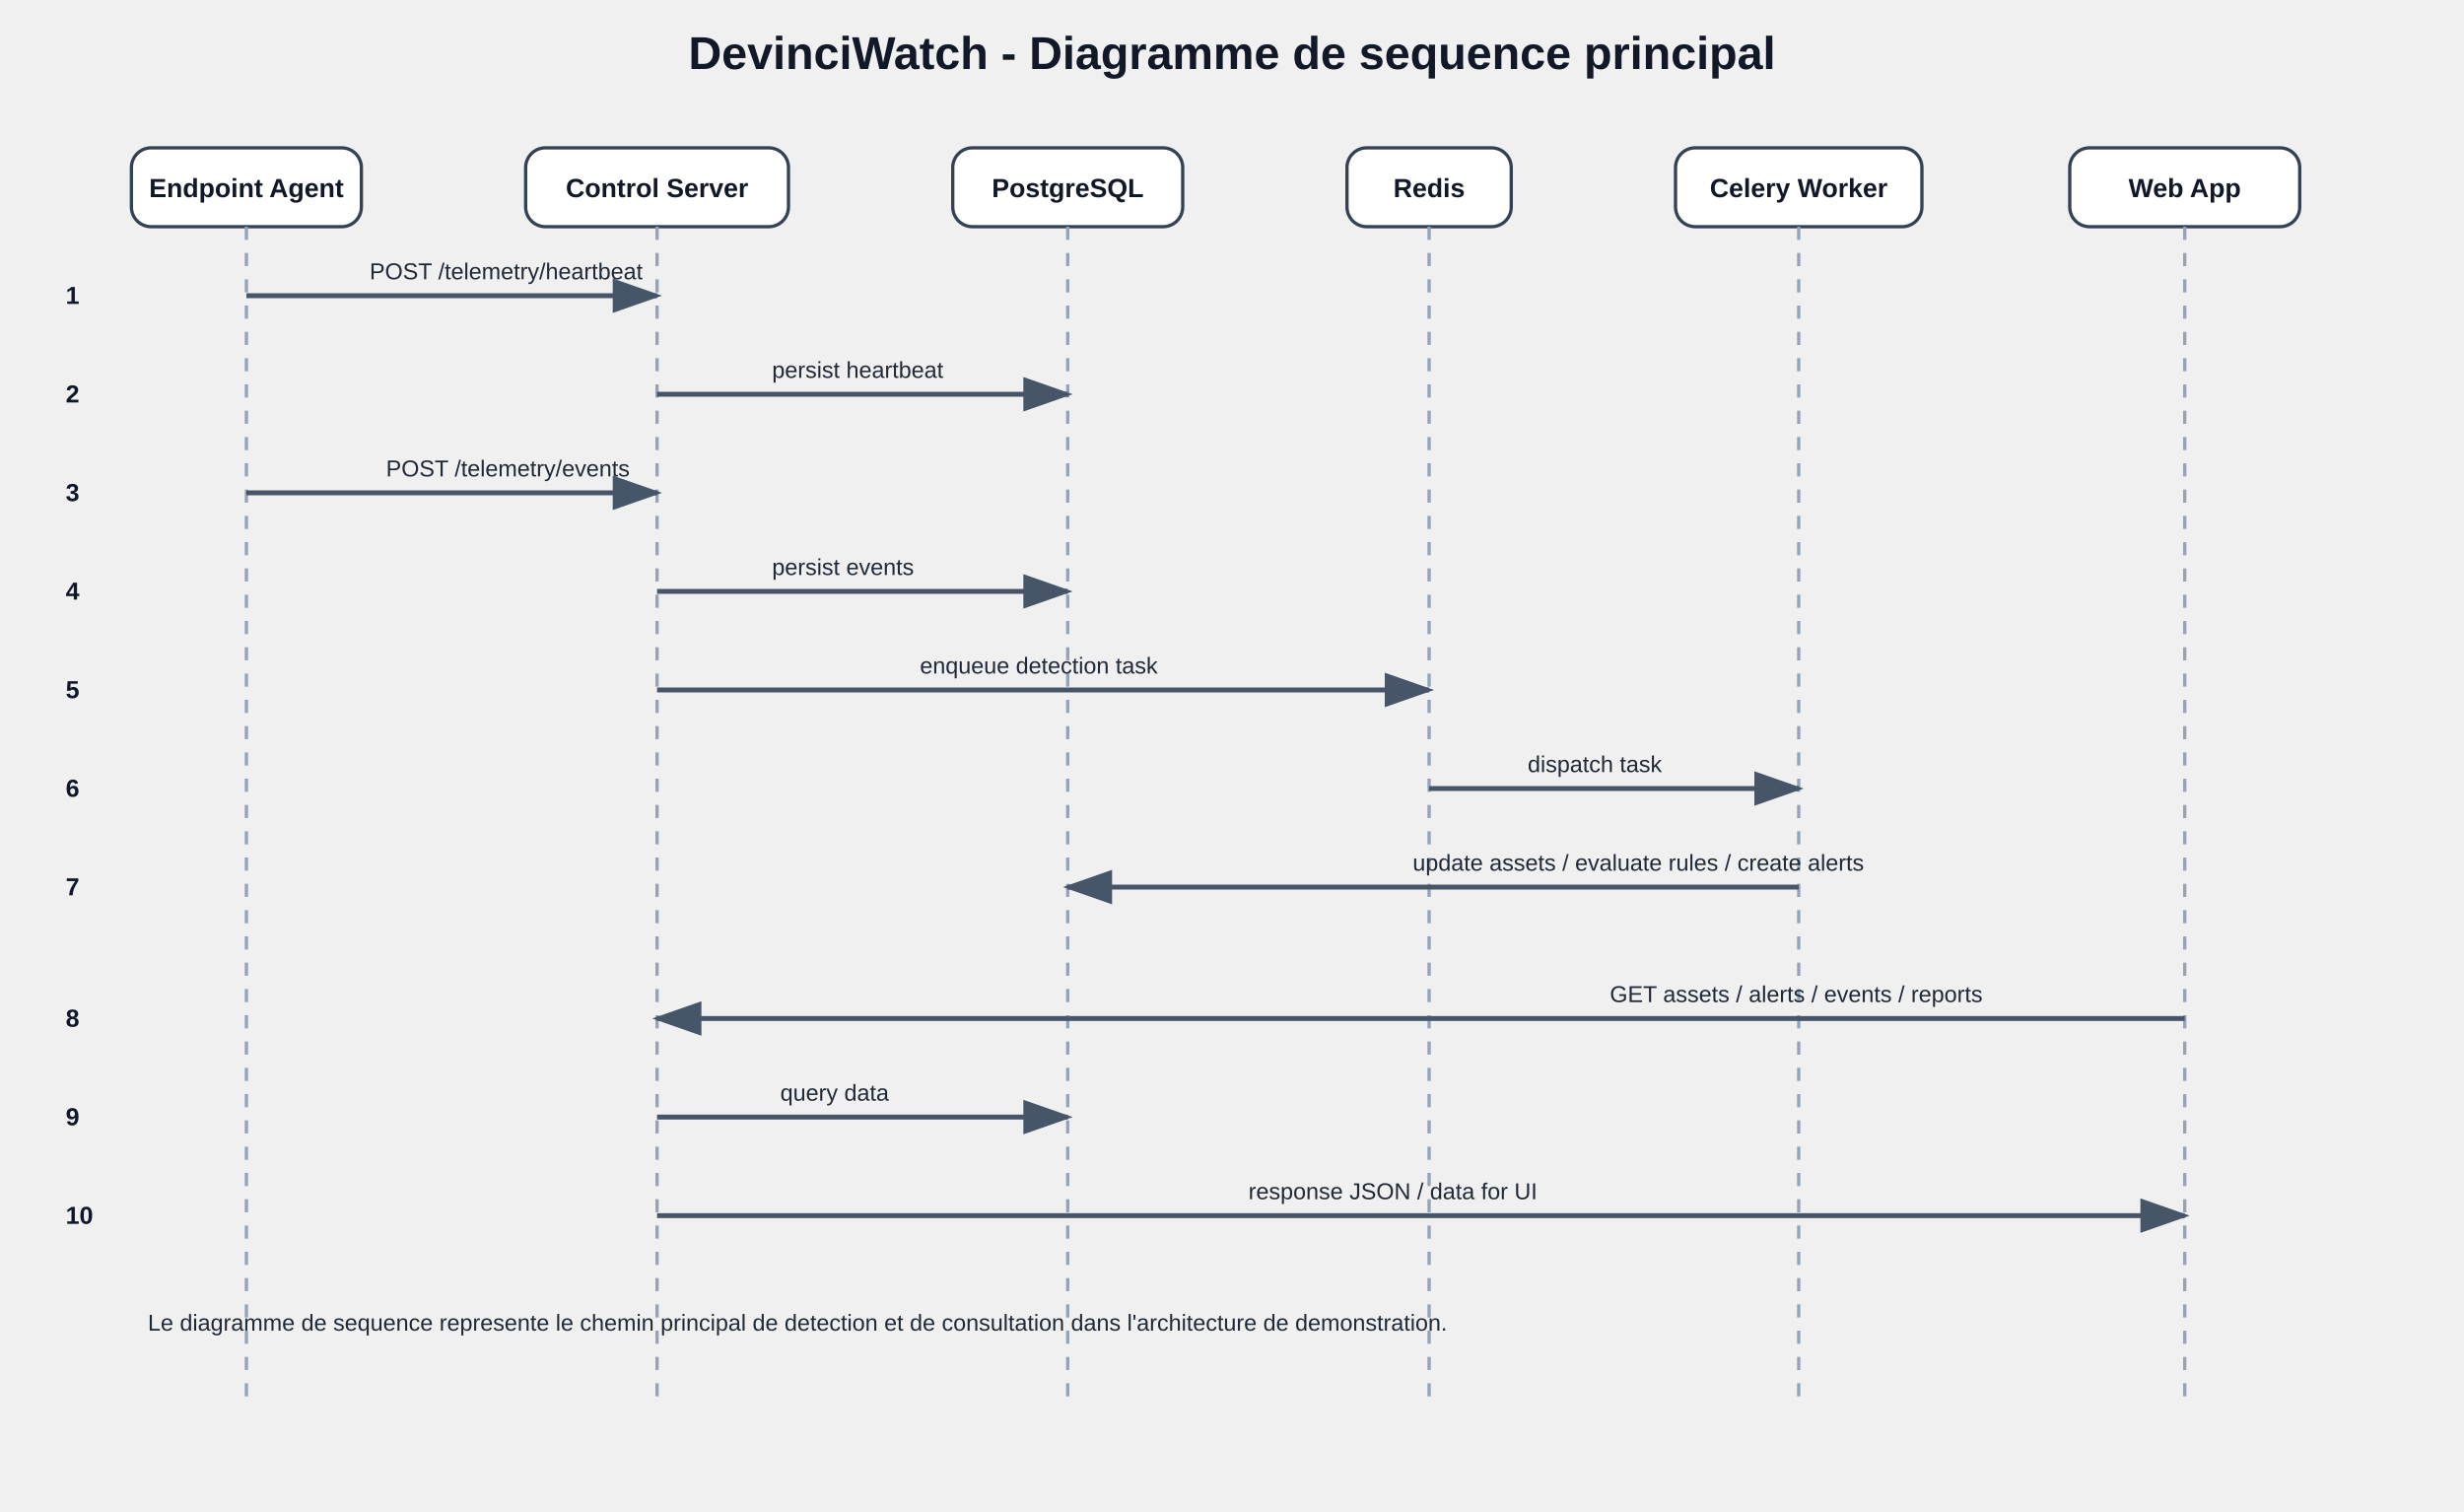
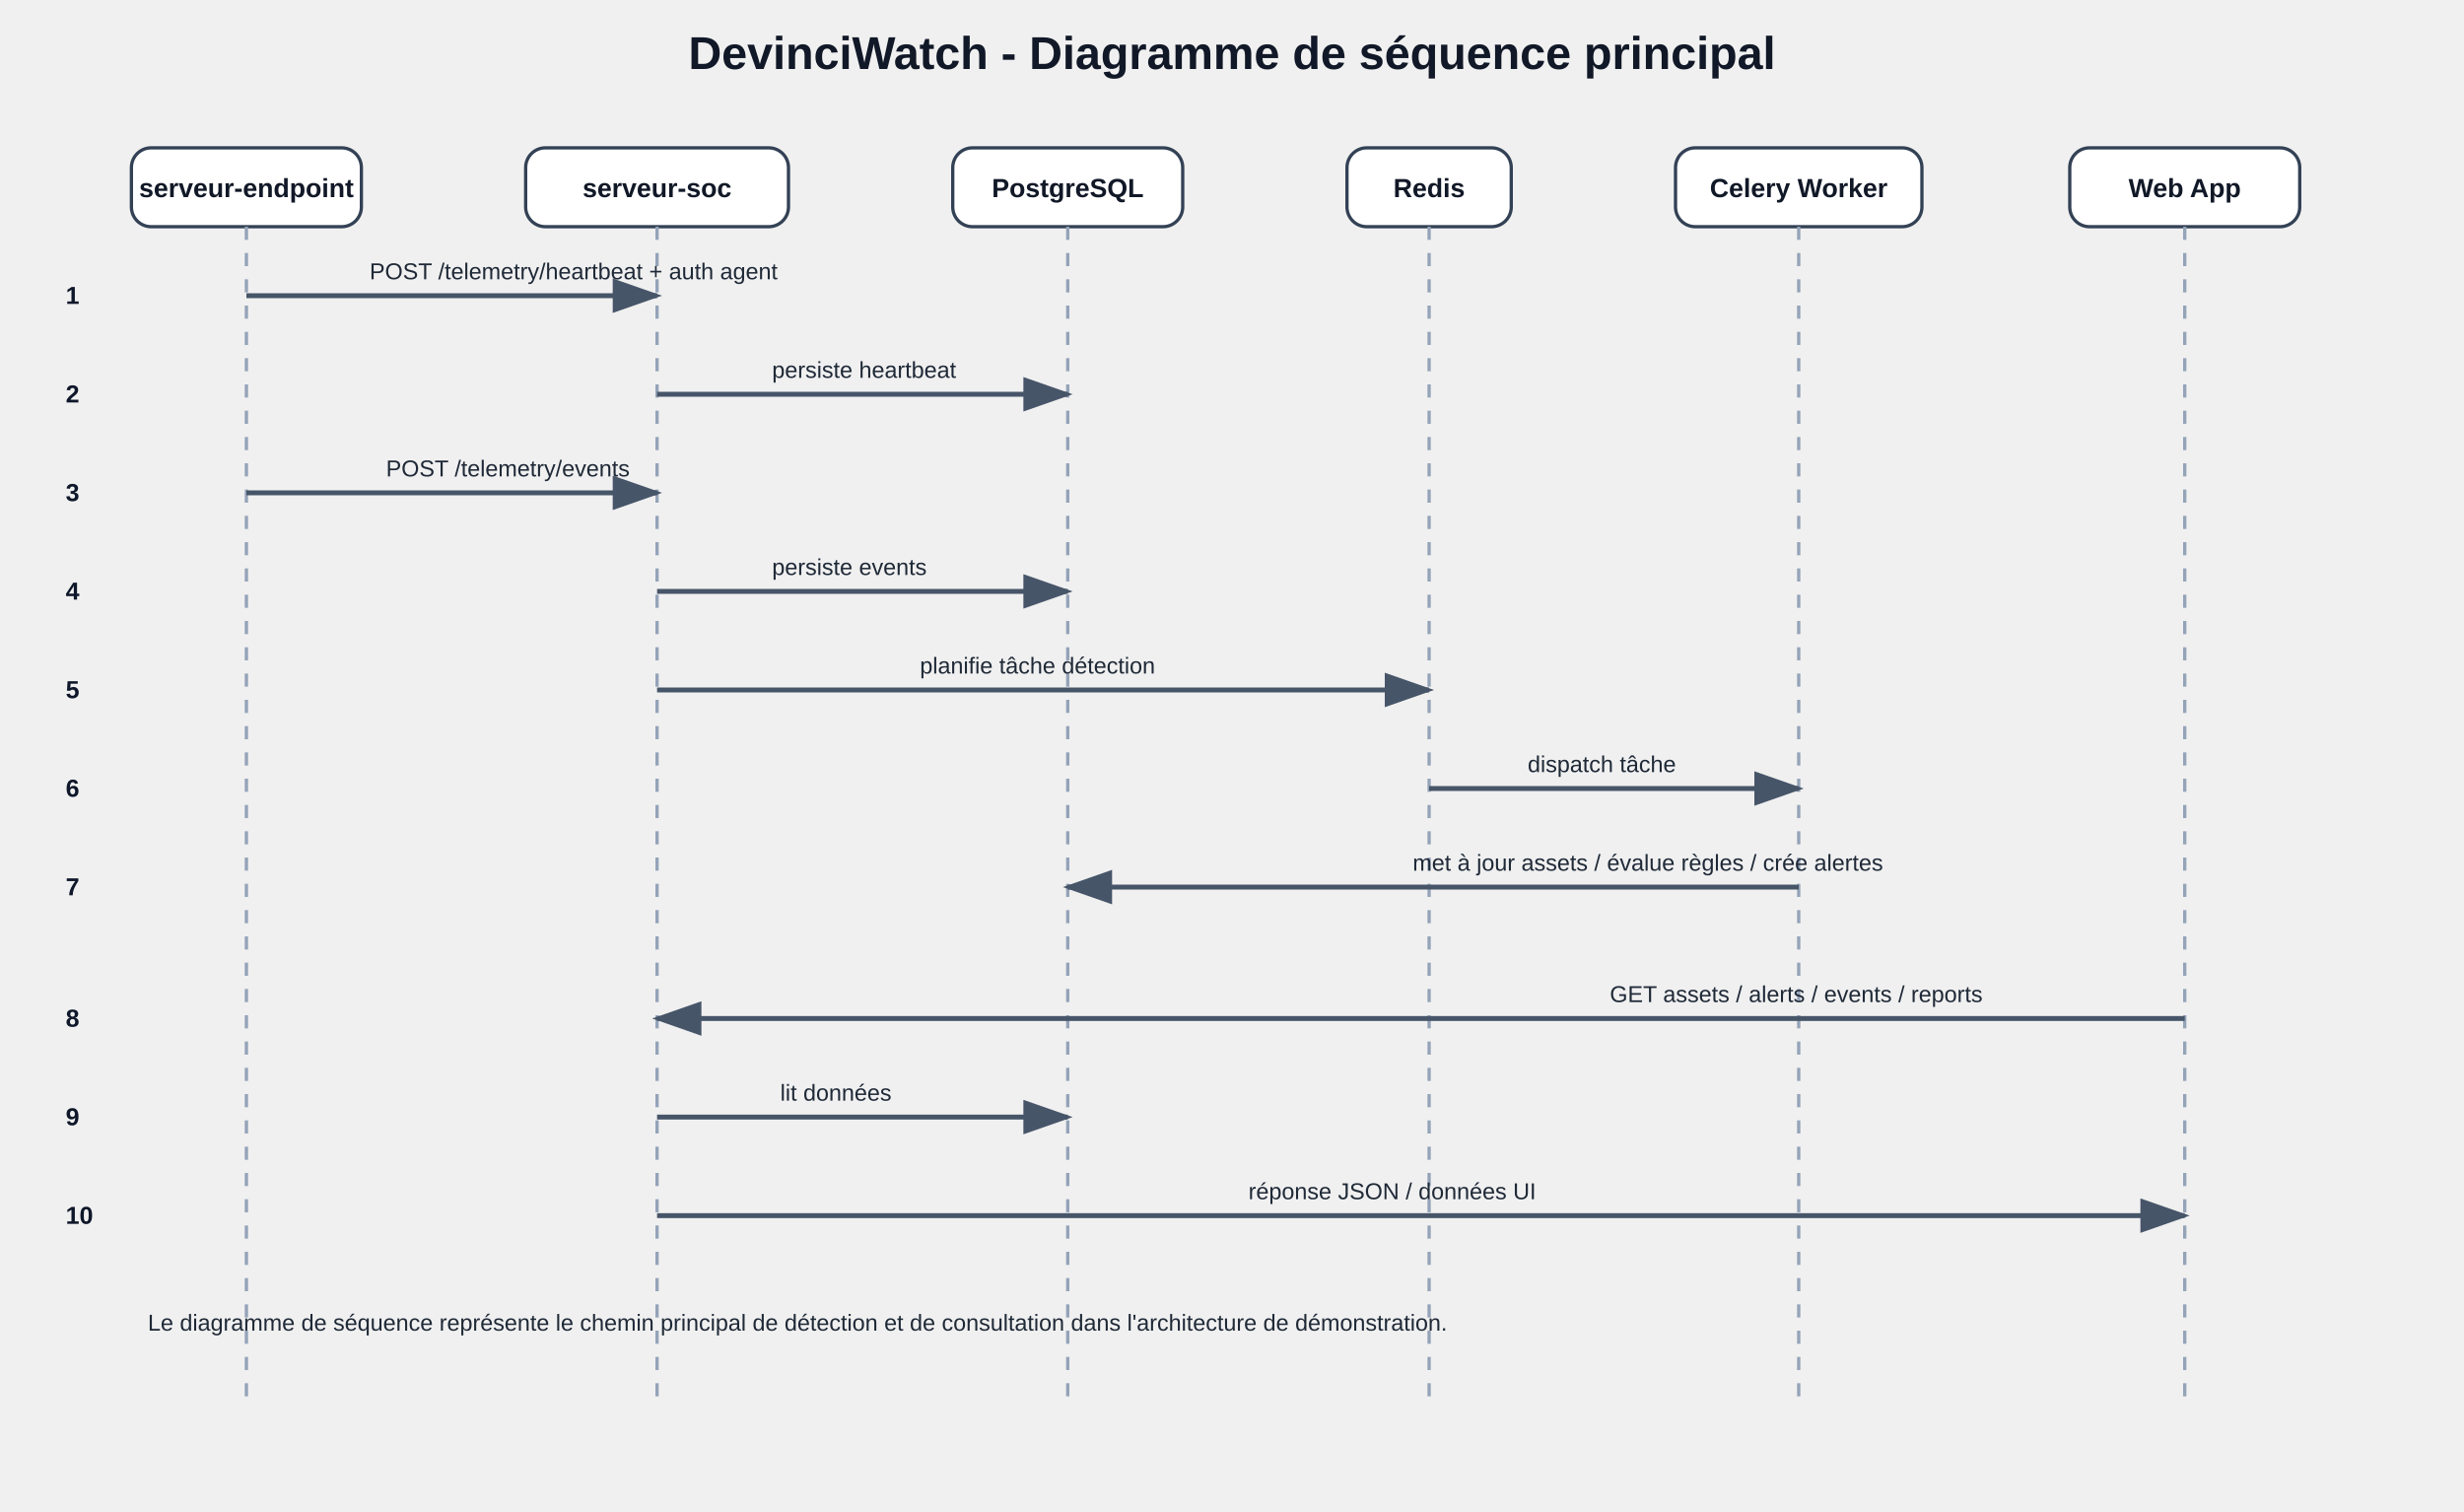
<svg xmlns="http://www.w3.org/2000/svg" width="1500" height="920" viewBox="0 0 1500 920">
  <defs>
    <style>
      .title { font: 700 28px Arial, sans-serif; fill: #111827; }
      .actor { fill: #ffffff; stroke: #334155; stroke-width: 2; rx: 12; ry: 12; }
      .lifeline { stroke: #94a3b8; stroke-width: 2; stroke-dasharray: 8 8; }
      .msg { stroke: #475569; stroke-width: 3; fill: none; marker-end: url(#arrowhead); }
      .label { font: 700 16px Arial, sans-serif; fill: #111827; text-anchor: middle; }
      .msglabel { font: 14px Arial, sans-serif; fill: #1f2937; }
      .step { font: 700 15px Arial, sans-serif; fill: #0f172a; }
    </style>
    <marker id="arrowhead" markerWidth="10" markerHeight="7" refX="9" refY="3.5" orient="auto">
      <polygon points="0 0, 10 3.5, 0 7" fill="#475569" />
    </marker>
  </defs>
-   <text x="750" y="42" class="title" text-anchor="middle">DevinciWatch - Diagramme de sequence principal</text>
+   <text x="750" y="42" class="title" text-anchor="middle">DevinciWatch - Diagramme de séquence principal</text>
  <rect x="80" y="90" width="140" height="48" class="actor" />
-   <text x="150" y="120" class="label">Endpoint Agent</text>
+   <text x="150" y="120" class="label">serveur-endpoint</text>
  <line x1="150" y1="138" x2="150" y2="850" class="lifeline" />
  <rect x="320" y="90" width="160" height="48" class="actor" />
-   <text x="400" y="120" class="label">Control Server</text>
+   <text x="400" y="120" class="label">serveur-soc</text>
  <line x1="400" y1="138" x2="400" y2="850" class="lifeline" />
  <rect x="580" y="90" width="140" height="48" class="actor" />
  <text x="650" y="120" class="label">PostgreSQL</text>
  <line x1="650" y1="138" x2="650" y2="850" class="lifeline" />
  <rect x="820" y="90" width="100" height="48" class="actor" />
  <text x="870" y="120" class="label">Redis</text>
  <line x1="870" y1="138" x2="870" y2="850" class="lifeline" />
  <rect x="1020" y="90" width="150" height="48" class="actor" />
  <text x="1095" y="120" class="label">Celery Worker</text>
  <line x1="1095" y1="138" x2="1095" y2="850" class="lifeline" />
  <rect x="1260" y="90" width="140" height="48" class="actor" />
  <text x="1330" y="120" class="label">Web App</text>
  <line x1="1330" y1="138" x2="1330" y2="850" class="lifeline" />
  <text x="40" y="185" class="step">1</text>
  <line x1="150" y1="180" x2="400" y2="180" class="msg" />
-   <text x="225" y="170" class="msglabel">POST /telemetry/heartbeat</text>
+   <text x="225" y="170" class="msglabel">POST /telemetry/heartbeat + auth agent</text>
  <text x="40" y="245" class="step">2</text>
  <line x1="400" y1="240" x2="650" y2="240" class="msg" />
-   <text x="470" y="230" class="msglabel">persist heartbeat</text>
+   <text x="470" y="230" class="msglabel">persiste heartbeat</text>
  <text x="40" y="305" class="step">3</text>
  <line x1="150" y1="300" x2="400" y2="300" class="msg" />
  <text x="235" y="290" class="msglabel">POST /telemetry/events</text>
  <text x="40" y="365" class="step">4</text>
  <line x1="400" y1="360" x2="650" y2="360" class="msg" />
-   <text x="470" y="350" class="msglabel">persist events</text>
+   <text x="470" y="350" class="msglabel">persiste events</text>
  <text x="40" y="425" class="step">5</text>
  <line x1="400" y1="420" x2="870" y2="420" class="msg" />
-   <text x="560" y="410" class="msglabel">enqueue detection task</text>
+   <text x="560" y="410" class="msglabel">planifie tâche détection</text>
  <text x="40" y="485" class="step">6</text>
  <line x1="870" y1="480" x2="1095" y2="480" class="msg" />
-   <text x="930" y="470" class="msglabel">dispatch task</text>
+   <text x="930" y="470" class="msglabel">dispatch tâche</text>
  <text x="40" y="545" class="step">7</text>
  <line x1="1095" y1="540" x2="650" y2="540" class="msg" />
-   <text x="860" y="530" class="msglabel">update assets / evaluate rules / create alerts</text>
+   <text x="860" y="530" class="msglabel">met à jour assets / évalue règles / crée alertes</text>
  <text x="40" y="625" class="step">8</text>
  <line x1="1330" y1="620" x2="400" y2="620" class="msg" />
  <text x="980" y="610" class="msglabel">GET assets / alerts / events / reports</text>
  <text x="40" y="685" class="step">9</text>
  <line x1="400" y1="680" x2="650" y2="680" class="msg" />
-   <text x="475" y="670" class="msglabel">query data</text>
+   <text x="475" y="670" class="msglabel">lit données</text>
  <text x="40" y="745" class="step">10</text>
  <line x1="400" y1="740" x2="1330" y2="740" class="msg" />
-   <text x="760" y="730" class="msglabel">response JSON / data for UI</text>
-   <text x="90" y="810" class="msglabel">Le diagramme de sequence represente le chemin principal de detection et de consultation dans l'architecture de demonstration.</text>
+   <text x="760" y="730" class="msglabel">réponse JSON / données UI</text>
+   <text x="90" y="810" class="msglabel">Le diagramme de séquence représente le chemin principal de détection et de consultation dans l'architecture de démonstration.</text>
</svg>
